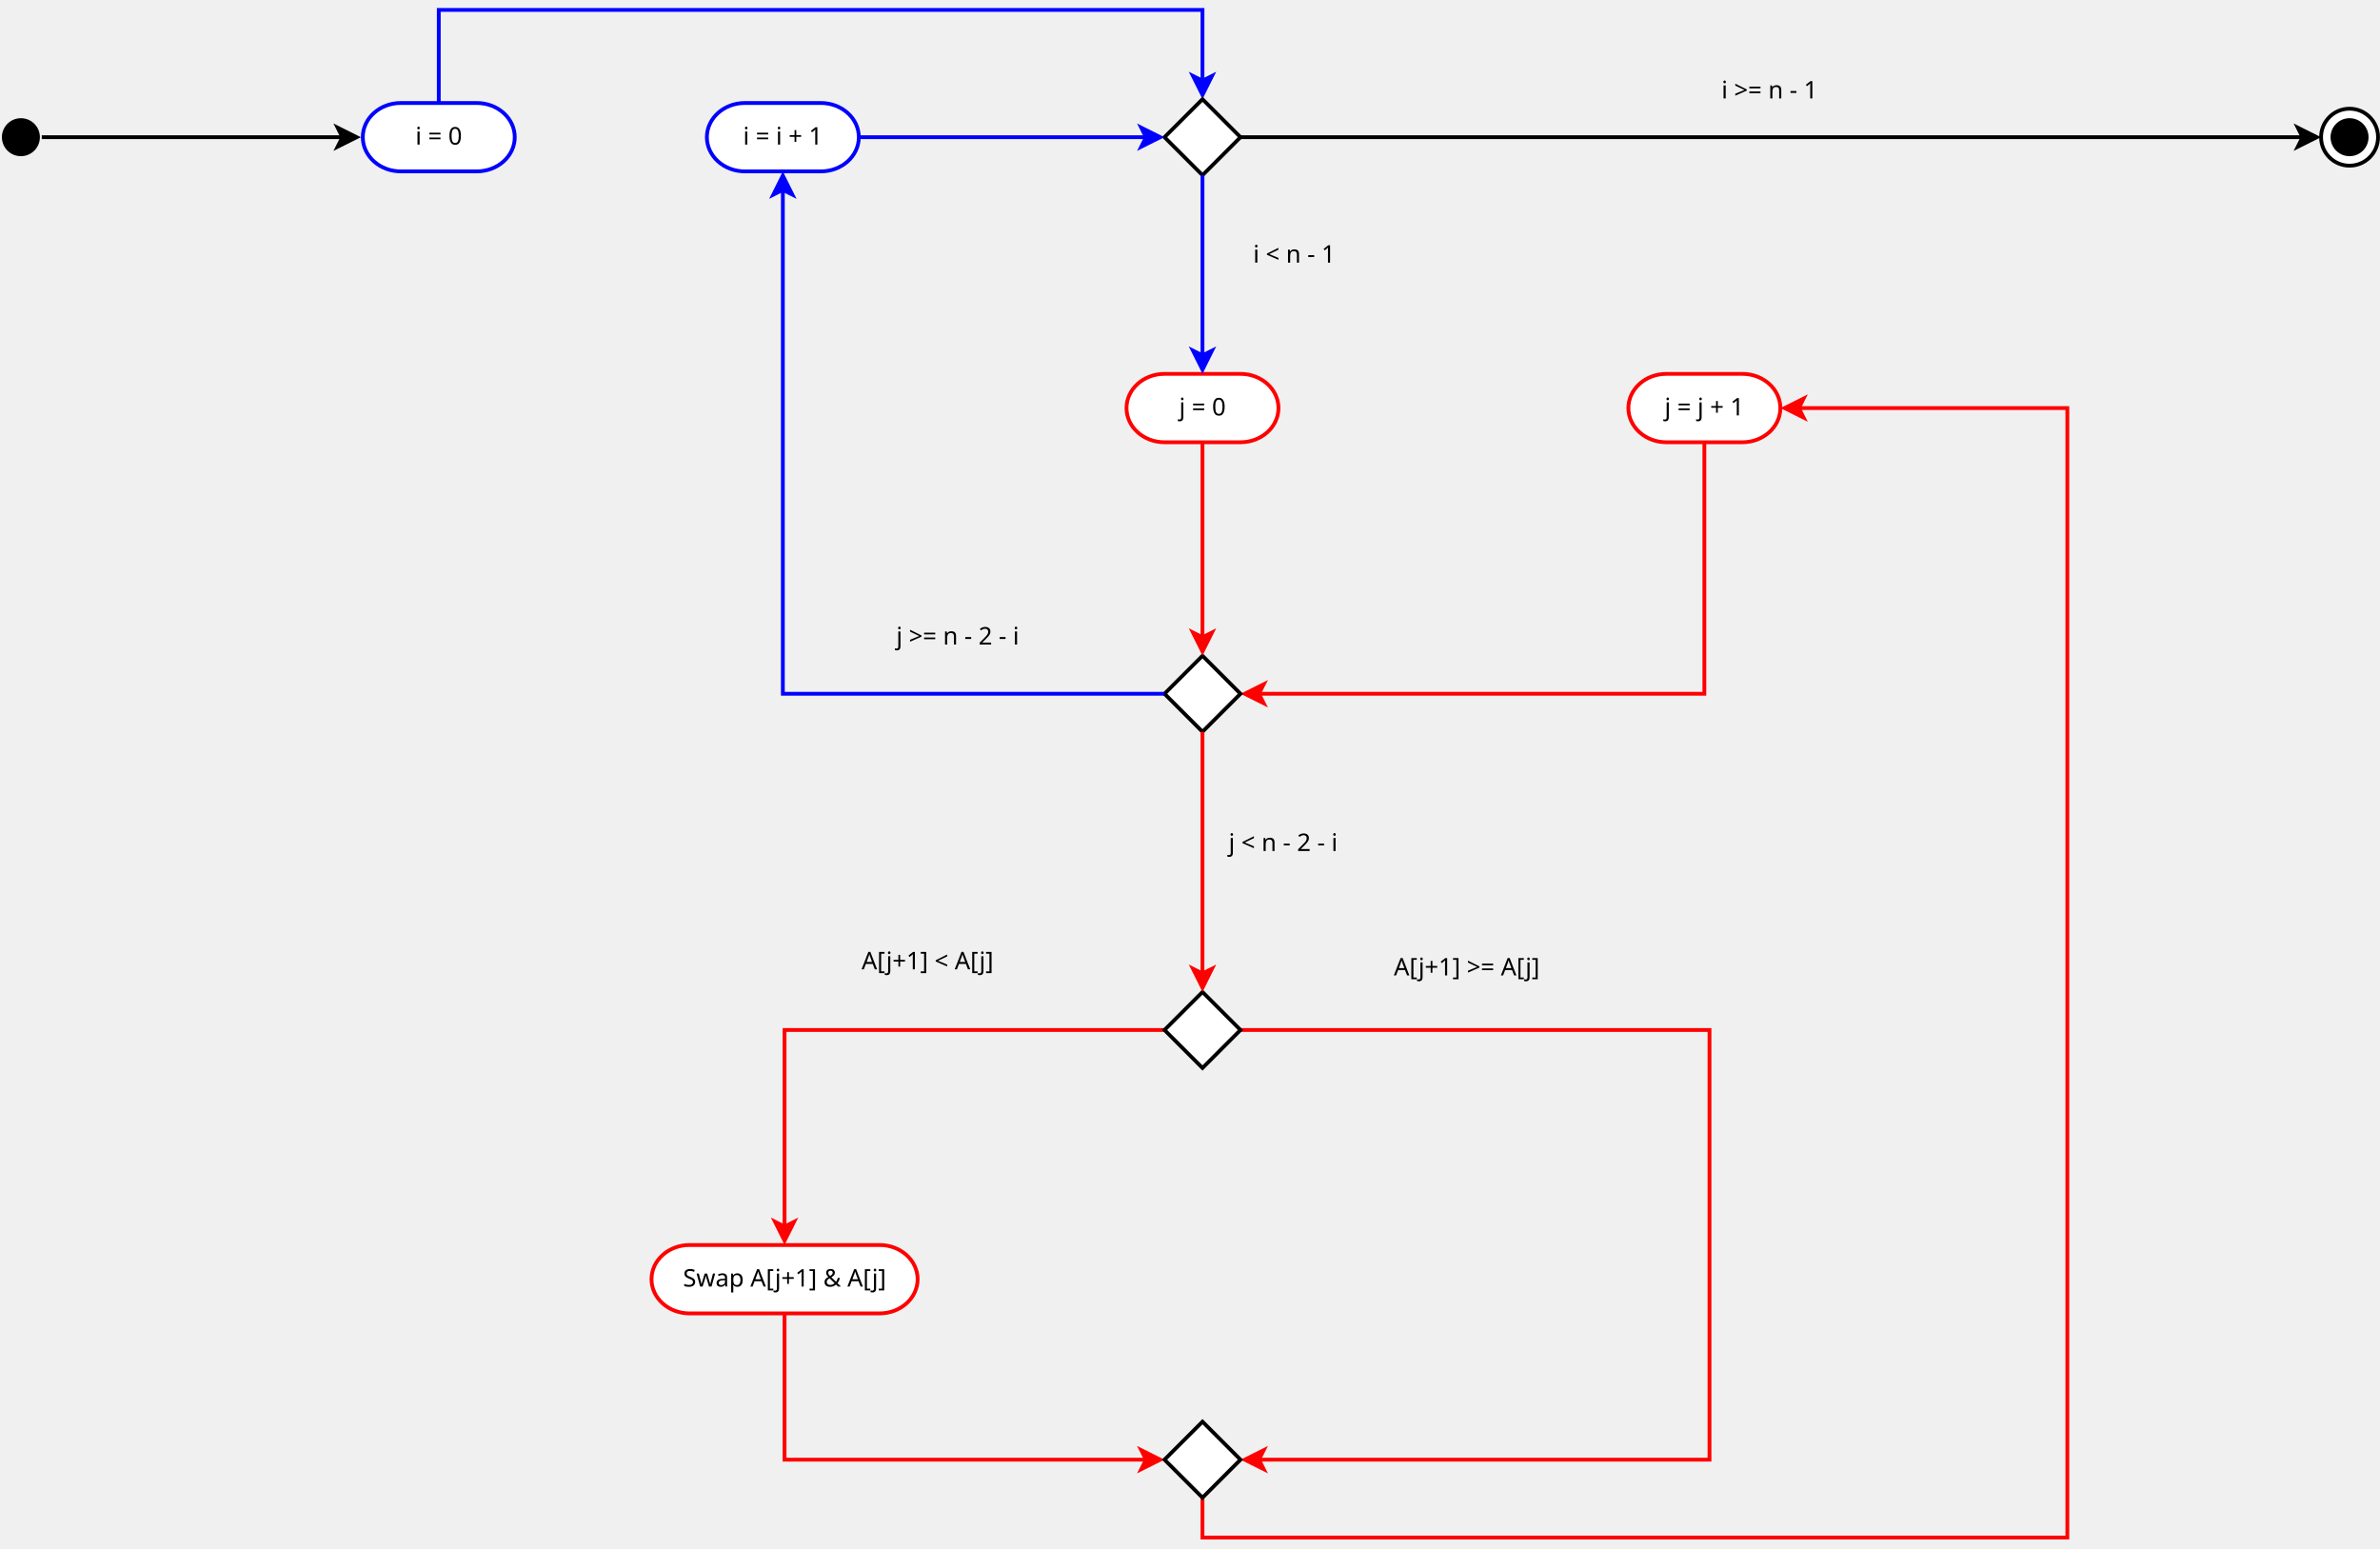
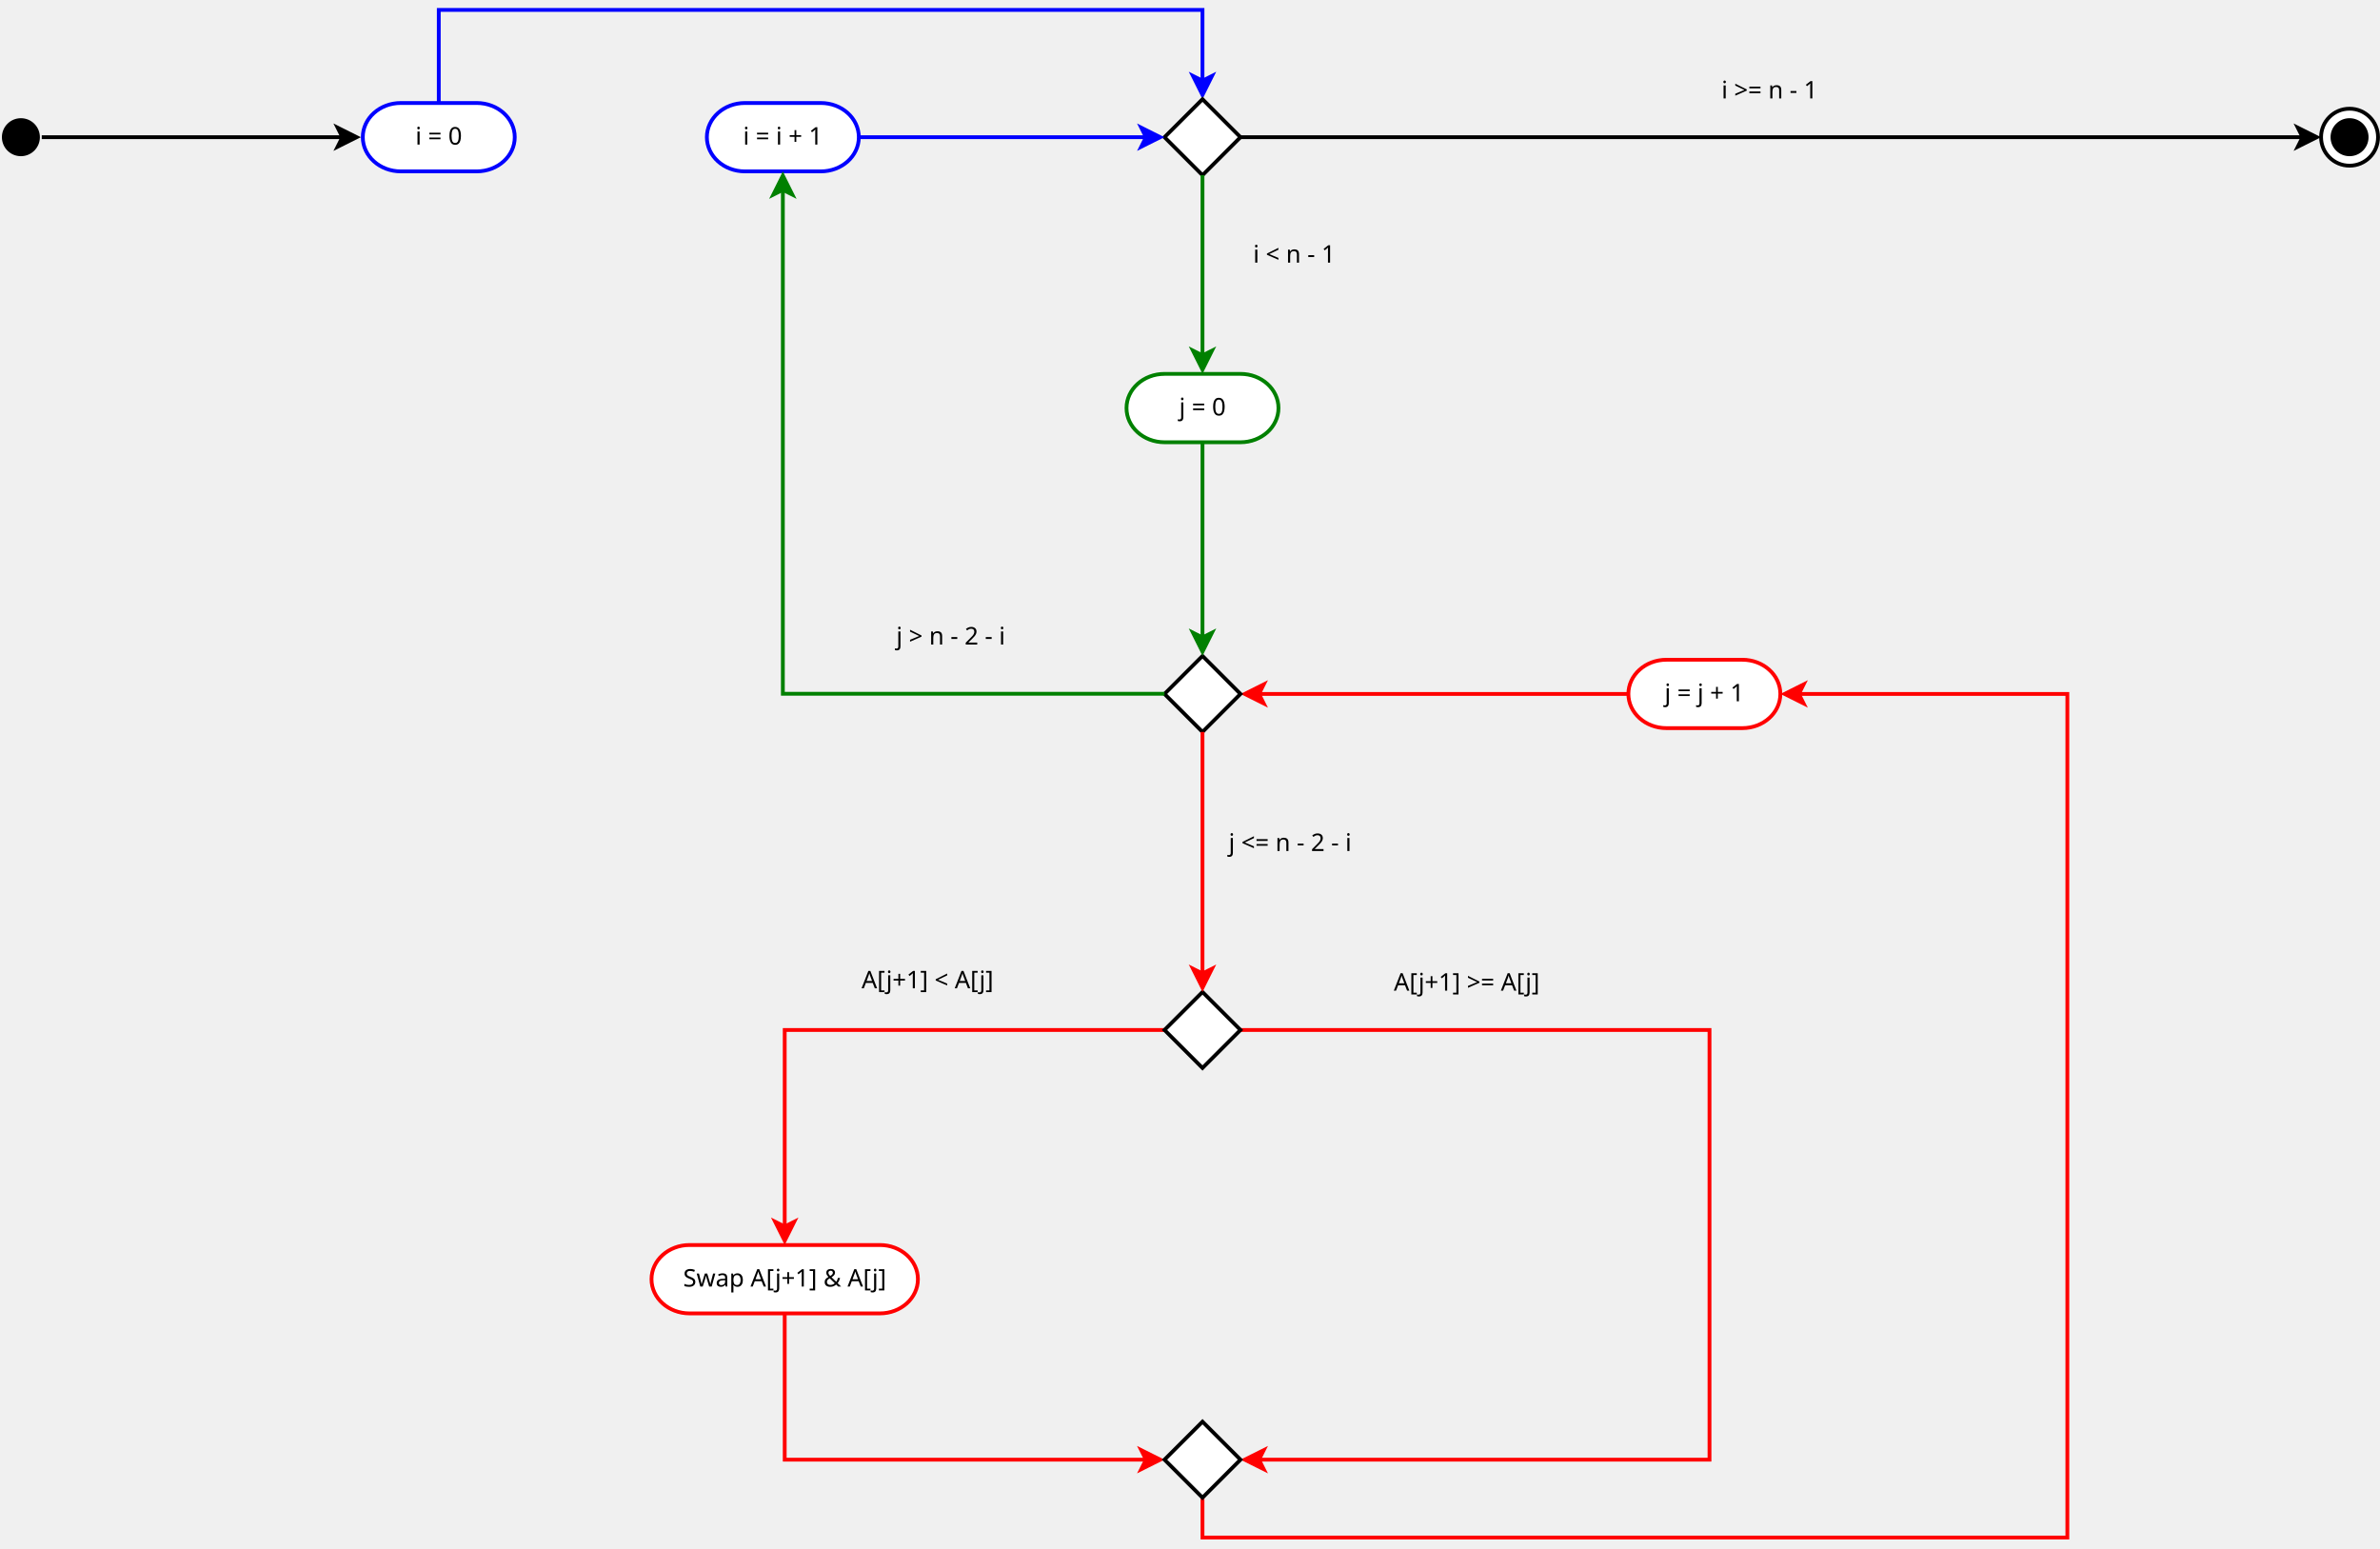
<svg xmlns="http://www.w3.org/2000/svg" width="63cm" height="41cm" viewBox="95 30 1253 807">
  <g id="Background">
    <ellipse style="fill: #000000; fill-opacity: 1; stroke: none" cx="106" cy="98" rx="10" ry="10" />
    <g>
      <rect style="fill: #ffffff; fill-opacity: 1; stroke-opacity: 1; stroke-width: 2; stroke: #0000ff" x="286" y="80" width="80" height="36" rx="20" ry="20" />
      <text font-size="12.8" style="fill: #000000; fill-opacity: 1; stroke: none;text-anchor:middle;font-family:sans-serif;font-style:normal;font-weight:normal" x="326" y="101.881">
        <tspan x="326" y="101.881">i = 0</tspan>
      </text>
    </g>
    <g>
      <line style="fill: none; stroke-opacity: 1; stroke-width: 2; stroke: #000000" x1="116.984" y1="98" x2="275.269" y2="98" />
      <polygon style="fill: #000000; fill-opacity: 1; stroke-opacity: 1; stroke-width: 2; stroke: #000000" fill-rule="evenodd" points="282.769,98 272.769,103 275.269,98 272.769,93 " />
    </g>
    <g>
      <polyline style="fill: none; stroke-opacity: 1; stroke-width: 2; stroke: #0000ff" points="326,80 326,31 728.076,31 728.076,68.264 " />
      <polygon style="fill: #0000ff; fill-opacity: 1; stroke-opacity: 1; stroke-width: 2; stroke: #0000ff" fill-rule="evenodd" points="728.076,75.764 723.076,65.764 728.076,68.264 733.076,65.764 " />
    </g>
    <text font-size="12.8" style="fill: #000000; fill-opacity: 1; stroke: none;text-anchor:start;font-family:sans-serif;font-style:normal;font-weight:normal" x="164.3" y="69.481">
      <tspan x="164.3" y="69.481" />
    </text>
    <g>
-       <rect style="fill: #ffffff; fill-opacity: 1; stroke-opacity: 1; stroke-width: 2; stroke: #ff0000" x="952.3" y="222.6" width="80" height="36" rx="20" ry="20" />
-       <text font-size="12.8" style="fill: #000000; fill-opacity: 1; stroke: none;text-anchor:middle;font-family:sans-serif;font-style:normal;font-weight:normal" x="992.3" y="244.481">
-         <tspan x="992.3" y="244.481">j = j + 1</tspan>
+       <rect style="fill: #ffffff; fill-opacity: 1; stroke-opacity: 1; stroke-width: 2; stroke: #ff0000" x="952.3" y="373.093" width="80" height="36" rx="20" ry="20" />
+       <text font-size="12.8" style="fill: #000000; fill-opacity: 1; stroke: none;text-anchor:middle;font-family:sans-serif;font-style:normal;font-weight:normal" x="992.3" y="394.974">
+         <tspan x="992.3" y="394.974">j = j + 1</tspan>
      </text>
    </g>
    <g>
-       <polyline style="fill: none; stroke-opacity: 1; stroke-width: 2; stroke: #ff0000" points="992.3,258.6 992.3,391 757.812,391 " />
-       <polygon style="fill: #ff0000; fill-opacity: 1; stroke-opacity: 1; stroke-width: 2; stroke: #ff0000" fill-rule="evenodd" points="750.312,391 760.312,386 757.812,391 760.312,396 " />
+       <polyline style="fill: none; stroke-opacity: 1; stroke-width: 2; stroke: #ff0000" points="952.3,391.093 850.188,391.093 850.188,391.093 757.812,391.093 " />
+       <polygon style="fill: #ff0000; fill-opacity: 1; stroke-opacity: 1; stroke-width: 2; stroke: #ff0000" fill-rule="evenodd" points="750.312,391.093 760.312,386.093 757.812,391.093 760.312,396.093 " />
    </g>
    <g>
-       <polyline style="fill: none; stroke-opacity: 1; stroke-width: 2; stroke: #ff0000" points="708.076,568 508.05,568 508.05,671.464 " />
-       <polygon style="fill: #ff0000; fill-opacity: 1; stroke-opacity: 1; stroke-width: 2; stroke: #ff0000" fill-rule="evenodd" points="508.05,678.964 503.05,668.964 508.05,671.464 513.05,668.964 " />
+       <polyline style="fill: none; stroke-opacity: 1; stroke-width: 2; stroke: #ff0000" points="708.076,568 508.125,568 508.125,671.464 " />
+       <polygon style="fill: #ff0000; fill-opacity: 1; stroke-opacity: 1; stroke-width: 2; stroke: #ff0000" fill-rule="evenodd" points="508.125,678.964 503.125,668.964 508.125,671.464 513.125,668.964 " />
    </g>
    <g>
-       <polyline style="fill: none; stroke-opacity: 1; stroke-width: 2; stroke: #ff0000" points="508.05,717.2 508.05,794.2 698.34,794.2 " />
+       <polyline style="fill: none; stroke-opacity: 1; stroke-width: 2; stroke: #ff0000" points="508.125,717.2 508.125,794.2 698.34,794.2 " />
      <polygon style="fill: #ff0000; fill-opacity: 1; stroke-opacity: 1; stroke-width: 2; stroke: #ff0000" fill-rule="evenodd" points="705.84,794.2 695.84,799.2 698.34,794.2 695.84,789.2 " />
    </g>
    <g>
      <polyline style="fill: none; stroke-opacity: 1; stroke-width: 2; stroke: #ff0000" points="748.076,568 995,568 995,794.2 757.812,794.2 " />
      <polygon style="fill: #ff0000; fill-opacity: 1; stroke-opacity: 1; stroke-width: 2; stroke: #ff0000" fill-rule="evenodd" points="750.312,794.2 760.312,789.2 757.812,794.2 760.312,799.2 " />
    </g>
    <g>
-       <polyline style="fill: none; stroke-opacity: 1; stroke-width: 2; stroke: #ff0000" points="728.076,814.2 728.076,835.2 1183.4,835.2 1183.4,240.6 1042.04,240.6 " />
-       <polygon style="fill: #ff0000; fill-opacity: 1; stroke-opacity: 1; stroke-width: 2; stroke: #ff0000" fill-rule="evenodd" points="1034.54,240.6 1044.54,235.6 1042.04,240.6 1044.54,245.6 " />
+       <polyline style="fill: none; stroke-opacity: 1; stroke-width: 2; stroke: #ff0000" points="728.076,814.2 728.076,835.2 1183.4,835.2 1183.4,391.093 1042.04,391.093 " />
+       <polygon style="fill: #ff0000; fill-opacity: 1; stroke-opacity: 1; stroke-width: 2; stroke: #ff0000" fill-rule="evenodd" points="1034.54,391.093 1044.54,386.093 1042.04,391.093 1044.54,396.093 " />
    </g>
    <g>
      <ellipse style="fill: #ffffff; fill-opacity: 1; stroke-opacity: 1; stroke-width: 2; stroke: #000000" cx="1331.97" cy="98" rx="15" ry="15" />
      <ellipse style="fill: #000000; fill-opacity: 1; stroke: none" cx="1331.97" cy="98" rx="10" ry="10" />
    </g>
    <polygon style="fill: #ffffff; fill-opacity: 1; stroke-opacity: 1; stroke-width: 2; stroke: #000000" fill-rule="evenodd" points="708.076,98 728.076,78 748.076,98 728.076,118 " />
    <g>
-       <rect style="fill: #ffffff; fill-opacity: 1; stroke-opacity: 1; stroke-width: 2; stroke: #ff0000" x="688.076" y="222.6" width="80" height="36" rx="20" ry="20" />
+       <rect style="fill: #ffffff; fill-opacity: 1; stroke-opacity: 1; stroke-width: 2; stroke: #008000" x="688.076" y="222.6" width="80" height="36" rx="20" ry="20" />
      <text font-size="12.8" style="fill: #000000; fill-opacity: 1; stroke: none;text-anchor:middle;font-family:sans-serif;font-style:normal;font-weight:normal" x="728.076" y="244.481">
        <tspan x="728.076" y="244.481">j = 0</tspan>
      </text>
    </g>
-     <polygon style="fill: #ffffff; fill-opacity: 1; stroke-opacity: 1; stroke-width: 2; stroke: #000000" fill-rule="evenodd" points="708.076,391 728.076,371 748.076,391 728.076,411 " />
+     <polygon style="fill: #ffffff; fill-opacity: 1; stroke-opacity: 1; stroke-width: 2; stroke: #000000" fill-rule="evenodd" points="708.076,391.093 728.076,371.093 748.076,391.093 728.076,411.093 " />
    <g>
-       <line style="fill: none; stroke-opacity: 1; stroke-width: 2; stroke: #ff0000" x1="728.076" y1="258.6" x2="728.076" y2="361.264" />
-       <polygon style="fill: #ff0000; fill-opacity: 1; stroke-opacity: 1; stroke-width: 2; stroke: #ff0000" fill-rule="evenodd" points="728.076,368.764 723.076,358.764 728.076,361.264 733.076,358.764 " />
+       <line style="fill: none; stroke-opacity: 1; stroke-width: 2; stroke: #008000" x1="728.076" y1="258.6" x2="728.076" y2="361.357" />
+       <polygon style="fill: #008000; fill-opacity: 1; stroke-opacity: 1; stroke-width: 2; stroke: #008000" fill-rule="evenodd" points="728.076,368.857 723.076,358.857 728.076,361.357 733.076,358.857 " />
    </g>
    <polygon style="fill: #ffffff; fill-opacity: 1; stroke-opacity: 1; stroke-width: 2; stroke: #000000" fill-rule="evenodd" points="708.076,568 728.076,548 748.076,568 728.076,588 " />
    <g>
-       <line style="fill: none; stroke-opacity: 1; stroke-width: 2; stroke: #ff0000" x1="728.076" y1="411" x2="728.076" y2="538.264" />
+       <line style="fill: none; stroke-opacity: 1; stroke-width: 2; stroke: #ff0000" x1="728.076" y1="411.093" x2="728.076" y2="538.264" />
      <polygon style="fill: #ff0000; fill-opacity: 1; stroke-opacity: 1; stroke-width: 2; stroke: #ff0000" fill-rule="evenodd" points="728.076,545.764 723.076,535.764 728.076,538.264 733.076,535.764 " />
    </g>
    <polygon style="fill: #ffffff; fill-opacity: 1; stroke-opacity: 1; stroke-width: 2; stroke: #000000" fill-rule="evenodd" points="708.076,794.2 728.076,774.2 748.076,794.2 728.076,814.2 " />
    <text font-size="12.8" style="fill: #000000; fill-opacity: 1; stroke: none;text-anchor:start;font-family:sans-serif;font-style:normal;font-weight:normal" x="728.076" y="99.898">
      <tspan x="728.076" y="99.898" />
    </text>
    <g>
      <rect style="fill: #ffffff; fill-opacity: 1; stroke-opacity: 1; stroke-width: 2; stroke: #0000ff" x="467.148" y="80" width="80" height="36" rx="20" ry="20" />
      <text font-size="12.8" style="fill: #000000; fill-opacity: 1; stroke: none;text-anchor:middle;font-family:sans-serif;font-style:normal;font-weight:normal" x="507.148" y="101.881">
        <tspan x="507.148" y="101.881">i = i + 1</tspan>
      </text>
    </g>
    <text font-size="12.8" style="fill: #000000; fill-opacity: 1; stroke: none;text-anchor:start;font-family:sans-serif;font-style:normal;font-weight:normal" x="507.148" y="98">
      <tspan x="507.148" y="98" />
      <tspan x="507.148" y="114" />
      <tspan x="507.148" y="130" />
    </text>
    <text font-size="12.8" style="fill: #000000; fill-opacity: 1; stroke: none;text-anchor:start;font-family:sans-serif;font-style:normal;font-weight:normal" x="507.148" y="98">
      <tspan x="507.148" y="98" />
    </text>
    <g>
-       <rect style="fill: #ffffff; fill-opacity: 1; stroke-opacity: 1; stroke-width: 2; stroke: #ff0000" x="438" y="681.2" width="140.1" height="36" rx="20" ry="20" />
-       <text font-size="12.8" style="fill: #000000; fill-opacity: 1; stroke: none;text-anchor:middle;font-family:sans-serif;font-style:normal;font-weight:normal" x="508.05" y="703.081">
-         <tspan x="508.05" y="703.081">Swap A[j+1] &amp; A[j]</tspan>
+       <rect style="fill: #ffffff; fill-opacity: 1; stroke-opacity: 1; stroke-width: 2; stroke: #ff0000" x="438" y="681.2" width="140.25" height="36" rx="20" ry="20" />
+       <text font-size="12.8" style="fill: #000000; fill-opacity: 1; stroke: none;text-anchor:middle;font-family:sans-serif;font-style:normal;font-weight:normal" x="508.125" y="703.081">
+         <tspan x="508.125" y="703.081">Swap A[j+1] &amp; A[j]</tspan>
      </text>
    </g>
    <g>
      <line style="fill: none; stroke-opacity: 1; stroke-width: 2; stroke: #000000" x1="748.076" y1="98" x2="1307.24" y2="98" />
      <polygon style="fill: #000000; fill-opacity: 1; stroke-opacity: 1; stroke-width: 2; stroke: #000000" fill-rule="evenodd" points="1314.74,98 1304.74,103 1307.24,98 1304.74,93 " />
      <text font-size="12.8" style="fill: #000000; fill-opacity: 1; stroke: none;text-anchor:start;font-family:sans-serif;font-style:normal;font-weight:normal" x="1001.31" y="77.615">
        <tspan x="1001.31" y="77.615">i &gt;= n - 1</tspan>
      </text>
    </g>
    <g>
-       <polyline style="fill: none; stroke-opacity: 1; stroke-width: 2; stroke: #0000ff" points="708.076,391 507.148,391 507.148,125.736 " />
-       <polygon style="fill: #0000ff; fill-opacity: 1; stroke-opacity: 1; stroke-width: 2; stroke: #0000ff" fill-rule="evenodd" points="507.148,118.236 512.148,128.236 507.148,125.736 502.148,128.236 " />
-       <line style="fill: none; stroke-opacity: 1; stroke-width: 2; stroke: #0000ff" x1="728.076" y1="118" x2="728.076" y2="212.864" />
-       <polygon style="fill: #0000ff; fill-opacity: 1; stroke-opacity: 1; stroke-width: 2; stroke: #0000ff" fill-rule="evenodd" points="728.076,220.364 723.076,210.364 728.076,212.864 733.076,210.364 " />
-       <text font-size="12.8" style="fill: #000000; fill-opacity: 1; stroke: none;text-anchor:start;font-family:sans-serif;font-style:normal;font-weight:normal" x="754.735" y="164.035">
-         <tspan x="754.735" y="164.035">i &lt; n - 1</tspan>
+       <polyline style="fill: none; stroke-opacity: 1; stroke-width: 2; stroke: #008000" points="708.076,391 507.148,391 507.148,125.736 " />
+       <polygon style="fill: #008000; fill-opacity: 1; stroke-opacity: 1; stroke-width: 2; stroke: #008000" fill-rule="evenodd" points="507.148,118.236 512.148,128.236 507.148,125.736 502.148,128.236 " />
+       <line style="fill: none; stroke-opacity: 1; stroke-width: 2; stroke: #008000" x1="728.076" y1="118" x2="728.076" y2="212.864" />
+       <polygon style="fill: #008000; fill-opacity: 1; stroke-opacity: 1; stroke-width: 2; stroke: #008000" fill-rule="evenodd" points="728.076,220.364 723.076,210.364 728.076,212.864 733.076,210.364 " />
+       <text font-size="12.8" style="fill: #000000; fill-opacity: 1; stroke: none;text-anchor:start;font-family:sans-serif;font-style:normal;font-weight:normal" x="754.734" y="164.035">
+         <tspan x="754.734" y="164.035">i &lt; n - 1</tspan>
      </text>
    </g>
    <text font-size="12.8" style="fill: #000000; fill-opacity: 1; stroke: none;text-anchor:start;font-family:sans-serif;font-style:normal;font-weight:normal" x="566.846" y="365.076">
-       <tspan x="566.846" y="365.076">j &gt;= n - 2 - i</tspan>
+       <tspan x="566.846" y="365.076">j &gt; n - 2 - i</tspan>
    </text>
-     <text font-size="12.8" style="fill: #000000; fill-opacity: 1; stroke: none;text-anchor:start;font-family:sans-serif;font-style:normal;font-weight:normal" x="741.851" y="473.783">
-       <tspan x="741.851" y="473.783">j &lt; n - 2 - i</tspan>
+     <text font-size="12.8" style="fill: #000000; fill-opacity: 1; stroke: none;text-anchor:start;font-family:sans-serif;font-style:normal;font-weight:normal" x="741.85" y="473.784">
+       <tspan x="741.85" y="473.784">j &lt;= n - 2 - i</tspan>
    </text>
-     <text font-size="12.8" style="fill: #000000; fill-opacity: 1; stroke: none;text-anchor:start;font-family:sans-serif;font-style:normal;font-weight:normal" x="548.594" y="536.055">
-       <tspan x="548.594" y="536.055">A[j+1] &lt; A[j]</tspan>
+     <text font-size="12.8" style="fill: #000000; fill-opacity: 1; stroke: none;text-anchor:start;font-family:sans-serif;font-style:normal;font-weight:normal" x="548.594" y="546.056">
+       <tspan x="548.594" y="546.056">A[j+1] &lt; A[j]</tspan>
    </text>
-     <text font-size="12.8" style="fill: #000000; fill-opacity: 1; stroke: none;text-anchor:start;font-family:sans-serif;font-style:normal;font-weight:normal" x="828.817" y="539.276">
-       <tspan x="828.817" y="539.276">A[j+1] &gt;= A[j]</tspan>
+     <text font-size="12.8" style="fill: #000000; fill-opacity: 1; stroke: none;text-anchor:start;font-family:sans-serif;font-style:normal;font-weight:normal" x="828.816" y="547.276">
+       <tspan x="828.816" y="547.276">A[j+1] &gt;= A[j]</tspan>
    </text>
    <g>
      <line style="fill: none; stroke-opacity: 1; stroke-width: 2; stroke: #0000ff" x1="547.148" y1="98" x2="698.34" y2="98" />
      <polygon style="fill: #0000ff; fill-opacity: 1; stroke-opacity: 1; stroke-width: 2; stroke: #0000ff" fill-rule="evenodd" points="705.84,98 695.84,103 698.34,98 695.84,93 " />
    </g>
  </g>
</svg>
